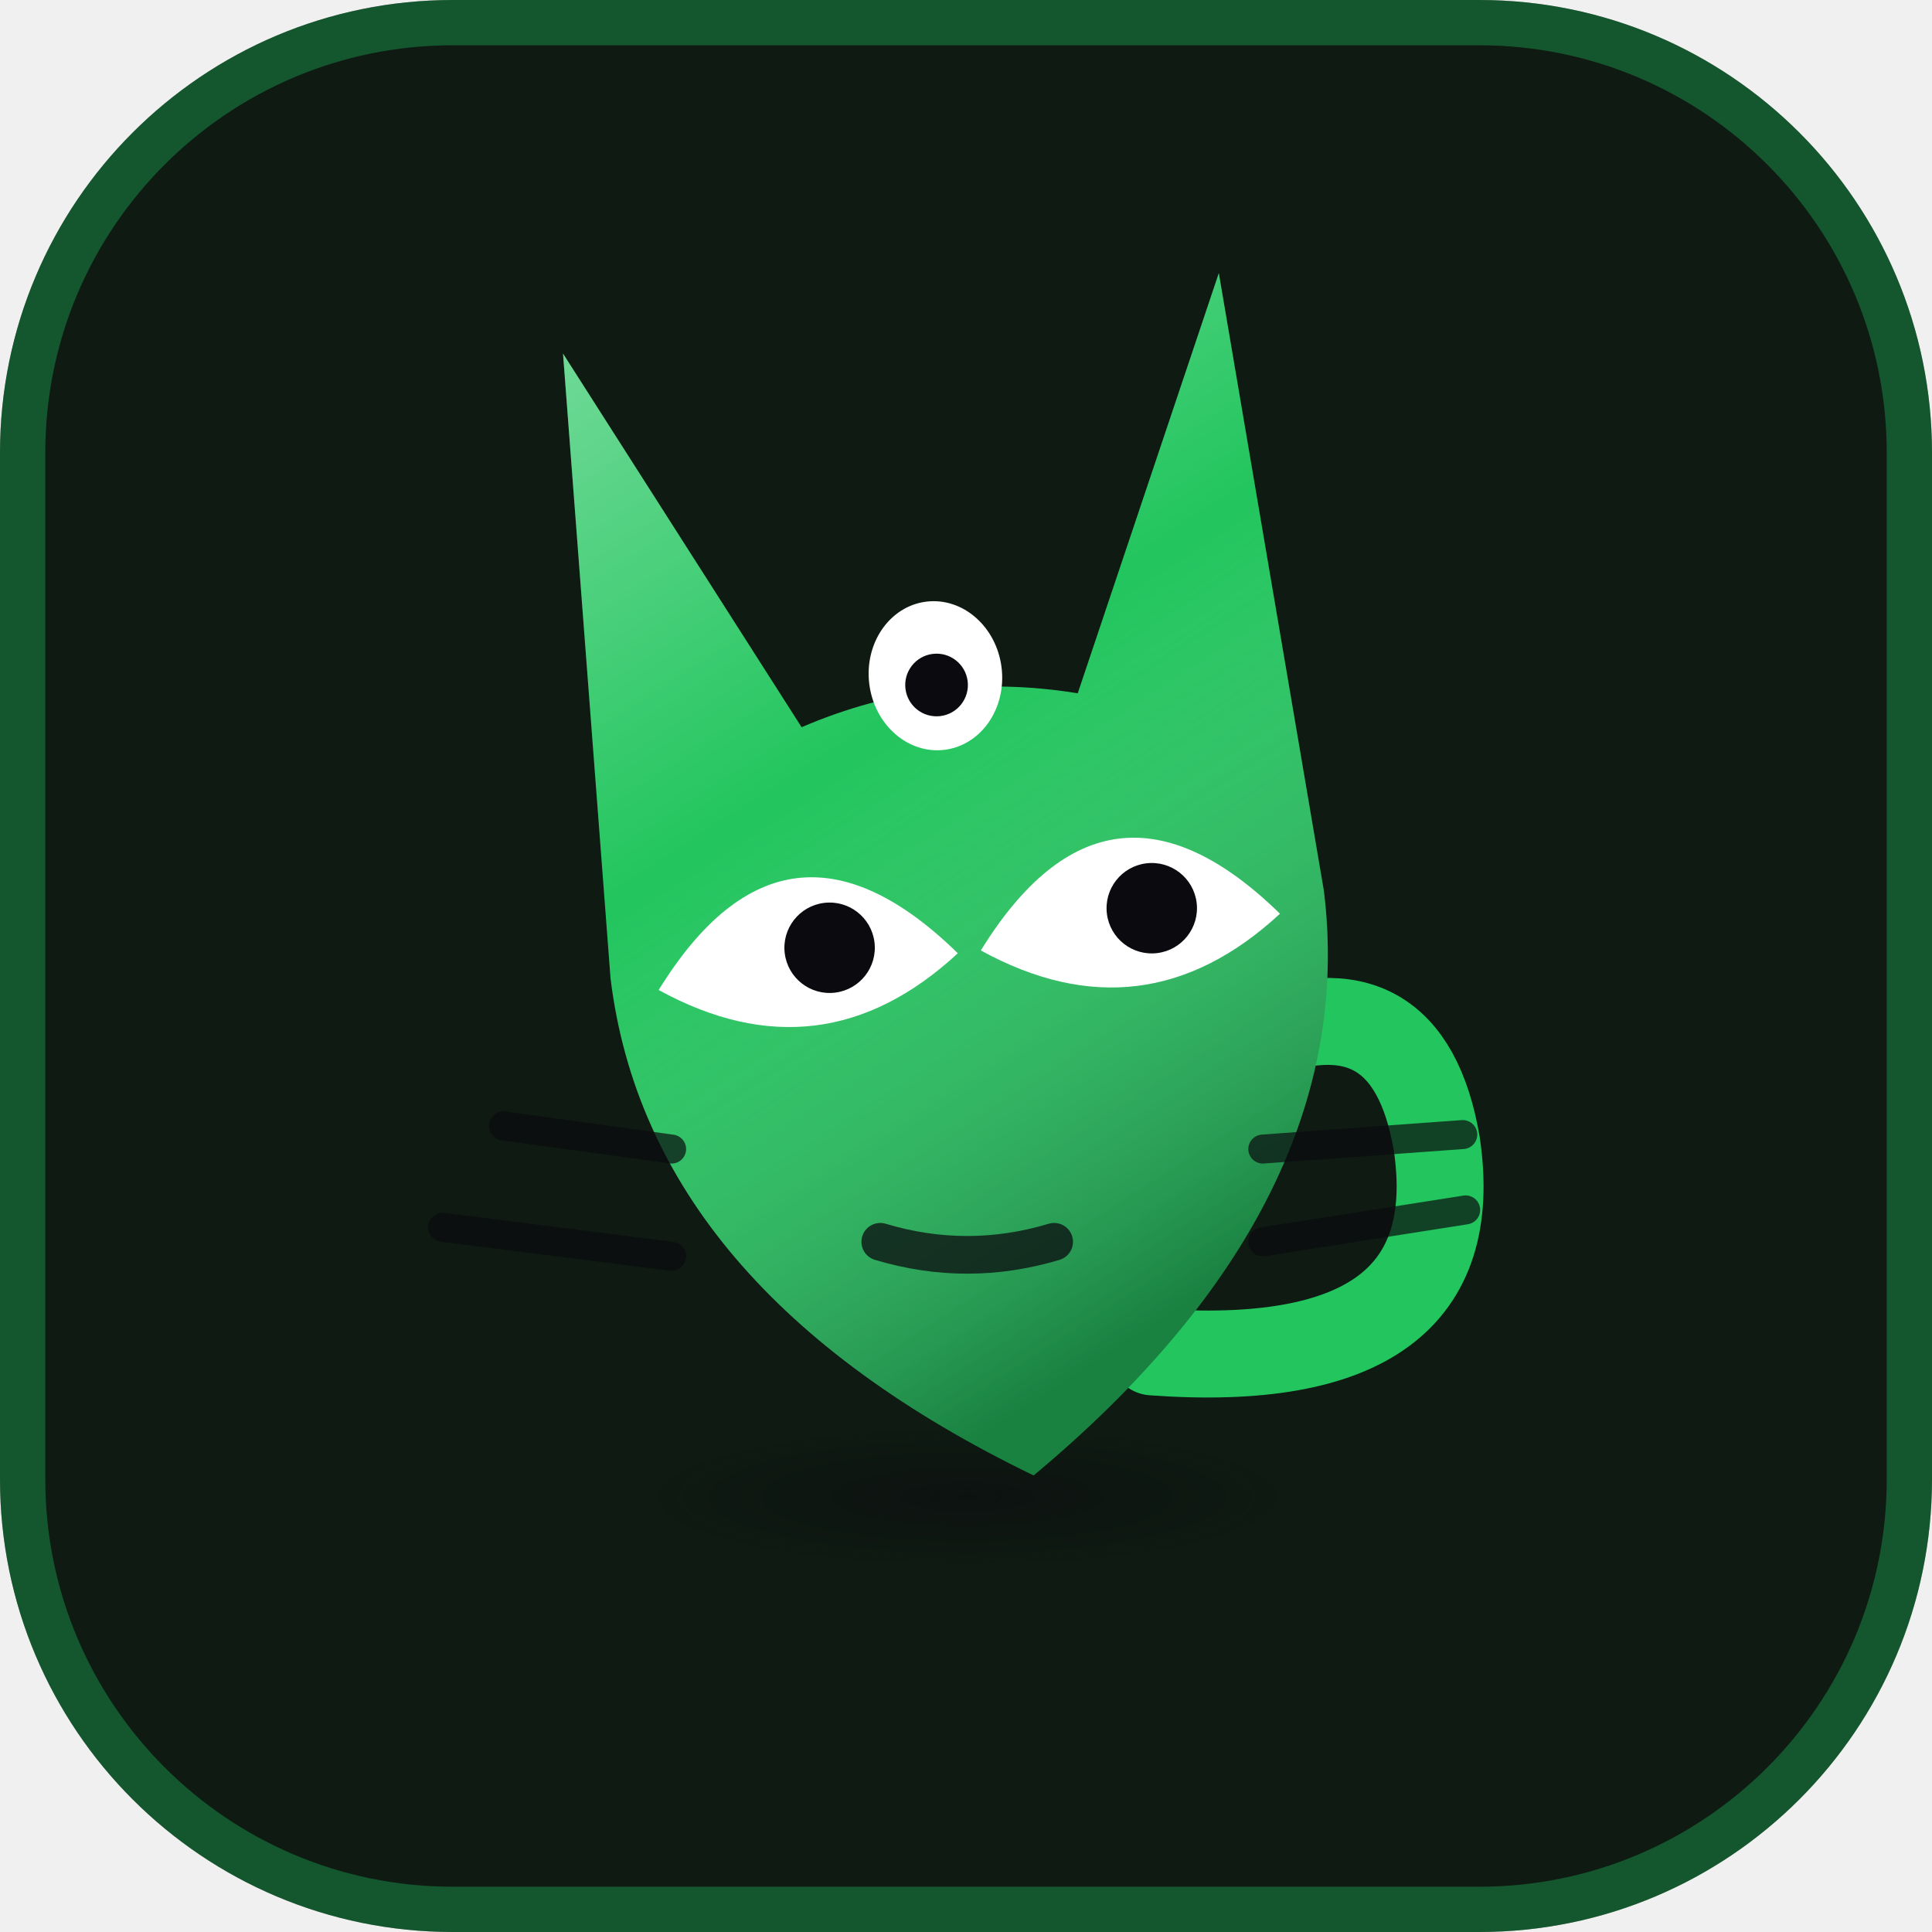
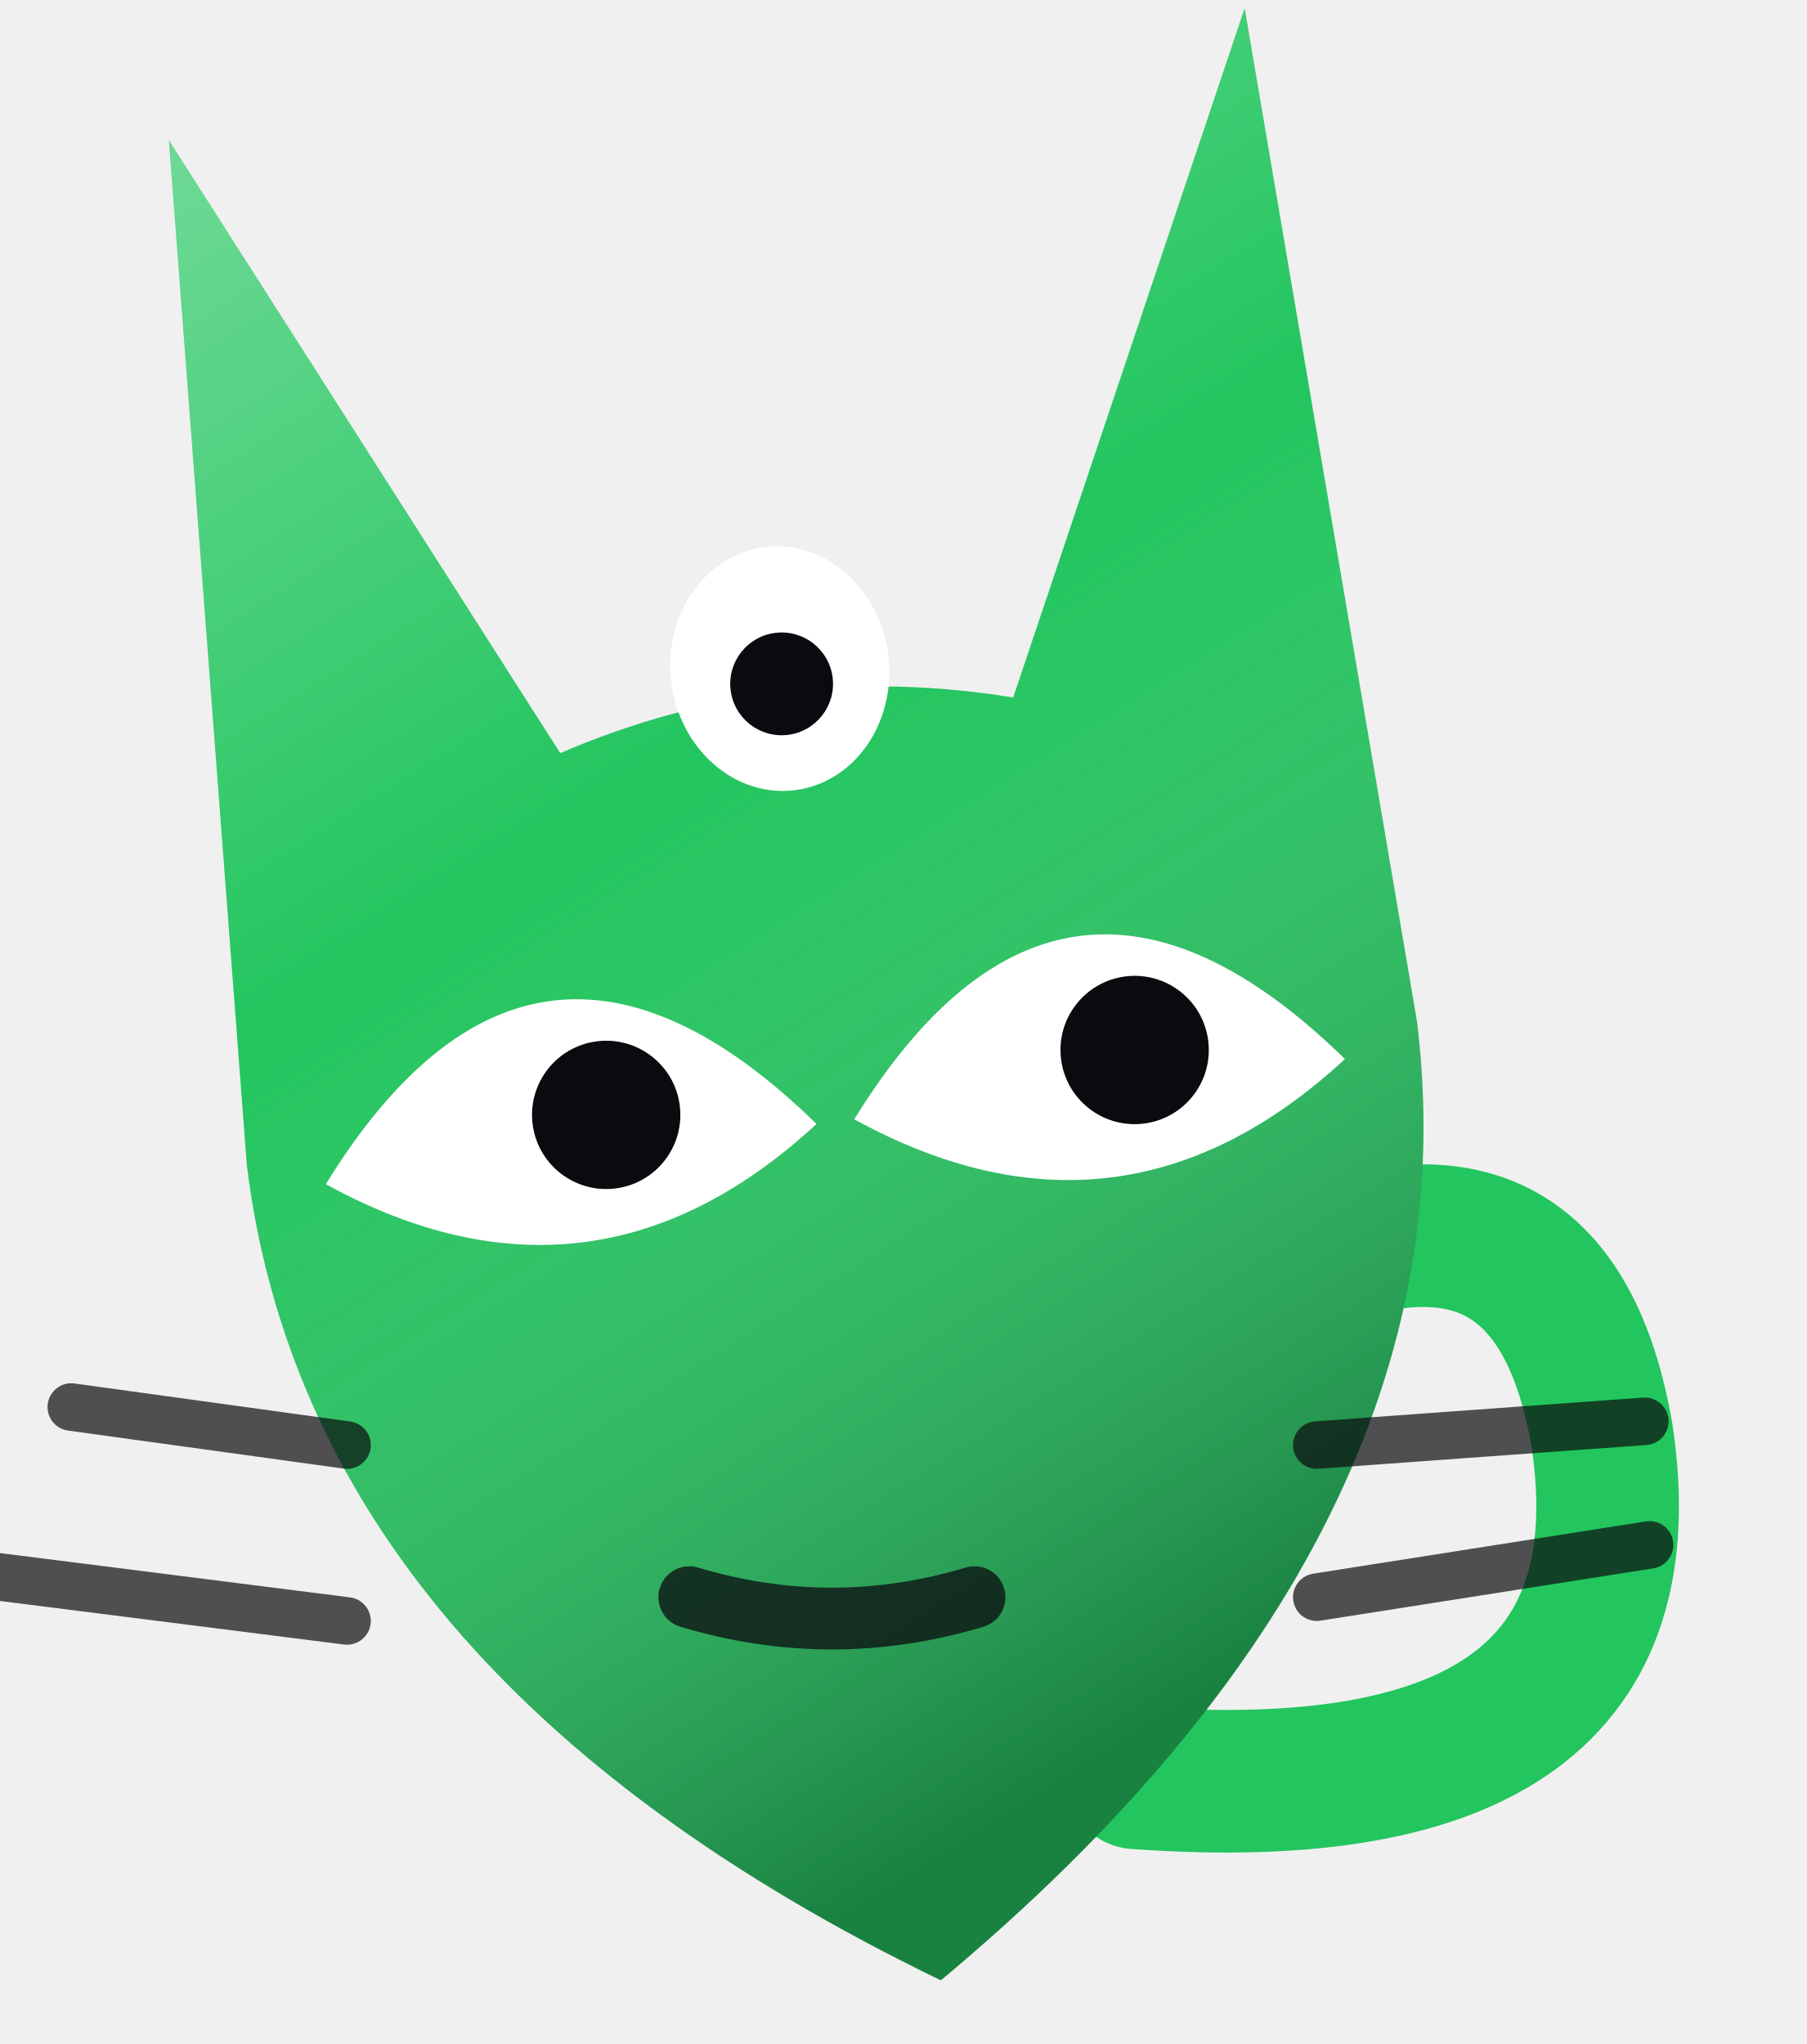
- <svg xmlns="http://www.w3.org/2000/svg" viewBox="0 0 64 64" width="64" height="64" role="img" aria-label="Glyphh CLI">
-   <rect width="64" height="64" rx="15" fill="#0e1a12" />
-   <rect x="0.75" y="0.75" width="62.5" height="62.5" rx="14.25" fill="none" stroke="#22c55e" stroke-opacity="0.35" stroke-width="1.5" />
-   <g transform="translate(9 6) scale(0.96)">
-     <defs>
-       <linearGradient id="gcli-g" x1="0" y1="0" x2="0.3" y2="1">
-         <stop offset="0" stop-color="#fff" stop-opacity="0.36" />
-         <stop offset="0.44" stop-color="#fff" stop-opacity="0" />
-         <stop offset="1" stop-color="#0b0a0f" stop-opacity="0.36" />
-       </linearGradient>
-       <radialGradient id="gcli-s" cx="0.5" cy="0.5" r="0.5">
-         <stop offset="0" stop-color="#0b0a0f" stop-opacity="0.5" />
-         <stop offset="1" stop-color="#0b0a0f" stop-opacity="0" />
-       </radialGradient>
-     </defs>
-     <ellipse cx="24" cy="45.4" rx="11" ry="2.4" fill="url(#gcli-s)" />
-     <path d="M30.4 40.4 Q41.4 41.2 40.2 33.2 Q39.2 27.4 33.8 29.6" fill="none" stroke="#22c55e" stroke-width="3" stroke-linecap="round" />
-     <g transform="rotate(-7 24 26)">
-       <path d="M12.6 4.4 L19.2 18.2 Q24 16.8 28.8 18.2 L35.4 4.4 L36.4 26 Q36.4 36.8 24 44.8 Q11.6 36.8 11.6 26 Z" fill="#22c55e" />
-       <path d="M12.6 4.4 L19.2 18.2 Q24 16.8 28.8 18.2 L35.4 4.4 L36.4 26 Q36.4 36.8 24 44.8 Q11.6 36.8 11.6 26 Z" fill="url(#gcli-g)" />
-       <ellipse cx="24" cy="17" rx="2.3" ry="2.576" fill="#fff" />
-       <circle cx="24" cy="17.322" r="1.081" fill="#0b0a0f" />
-       <circle cx="23.494" cy="15.942" r="0.368" fill="#fff" />
-       <path d="M13.2 26.6 Q18.4 20.1 23.6 26.6 Q18.4 30.344 13.2 26.6 Z" fill="#fff" />
-       <circle cx="19.232" cy="25.872" r="1.56" fill="#0b0a0f" />
-       <path d="M24.4 26.6 Q29.6 20.1 34.8 26.6 Q29.6 30.344 24.4 26.6 Z" fill="#fff" />
-       <circle cx="30.432" cy="25.872" r="1.56" fill="#0b0a0f" />
-     </g>
-     <g stroke="#0b0a0f" stroke-opacity="0.7" stroke-width="1" stroke-linecap="round">
-       <line x1="13.8" y1="33.4" x2="8.0" y2="32.6" />
-       <line x1="13.8" y1="37.1" x2="5.9" y2="36.1" />
-       <line x1="34.2" y1="33.4" x2="41.1" y2="32.9" />
-       <line x1="34.2" y1="36.6" x2="41.2" y2="35.5" />
-     </g>
-     <path d="M21 36.6 Q24 37.5 27 36.6" fill="none" stroke="#0b0a0f" stroke-opacity="0.75" stroke-width="1.3" stroke-linecap="round" />
+ <svg xmlns="http://www.w3.org/2000/svg" viewBox="6.5 3 38 43" width="38" height="43" role="img" aria-label="Glyphh CLI">
+   <defs>
+     <linearGradient id="gcli-g" x1="0" y1="0" x2="0.3" y2="1">
+       <stop offset="0" stop-color="#fff" stop-opacity="0.36" />
+       <stop offset="0.44" stop-color="#fff" stop-opacity="0" />
+       <stop offset="1" stop-color="#0b0a0f" stop-opacity="0.36" />
+     </linearGradient>
+     <radialGradient id="gcli-s" cx="0.5" cy="0.5" r="0.5">
+       <stop offset="0" stop-color="#0b0a0f" stop-opacity="0.5" />
+       <stop offset="1" stop-color="#0b0a0f" stop-opacity="0" />
+     </radialGradient>
+   </defs>
+   <path d="M30.4 40.4 Q41.4 41.2 40.2 33.2 Q39.2 27.4 33.8 29.6" fill="none" stroke="#22c55e" stroke-width="3" stroke-linecap="round" />
+   <g transform="rotate(-7 24 26)">
+     <path d="M12.6 4.4 L19.2 18.2 Q24 16.8 28.8 18.2 L35.4 4.4 L36.4 26 Q36.4 36.8 24 44.8 Q11.6 36.8 11.6 26 Z" fill="#22c55e" />
+     <path d="M12.6 4.4 L19.2 18.2 Q24 16.8 28.8 18.2 L35.4 4.4 L36.4 26 Q36.4 36.8 24 44.8 Q11.6 36.8 11.6 26 Z" fill="url(#gcli-g)" />
+     <ellipse cx="24" cy="17" rx="2.3" ry="2.576" fill="#fff" />
+     <circle cx="24" cy="17.322" r="1.081" fill="#0b0a0f" />
+     <circle cx="23.494" cy="15.942" r="0.368" fill="#fff" />
+     <path d="M13.2 26.6 Q18.4 20.1 23.6 26.6 Q18.4 30.344 13.2 26.6 Z" fill="#fff" />
+     <circle cx="19.232" cy="25.872" r="1.56" fill="#0b0a0f" />
+     <path d="M24.4 26.6 Q29.6 20.1 34.8 26.6 Q29.6 30.344 24.4 26.6 Z" fill="#fff" />
+     <circle cx="30.432" cy="25.872" r="1.56" fill="#0b0a0f" />
  </g>
+   <g stroke="#0b0a0f" stroke-opacity="0.7" stroke-width="1" stroke-linecap="round">
+     <line x1="13.8" y1="33.4" x2="8.0" y2="32.6" />
+     <line x1="13.8" y1="37.1" x2="5.9" y2="36.1" />
+     <line x1="34.2" y1="33.4" x2="41.1" y2="32.9" />
+     <line x1="34.2" y1="36.6" x2="41.2" y2="35.5" />
+   </g>
+   <path d="M21 36.6 Q24 37.5 27 36.6" fill="none" stroke="#0b0a0f" stroke-opacity="0.75" stroke-width="1.3" stroke-linecap="round" />
</svg>
